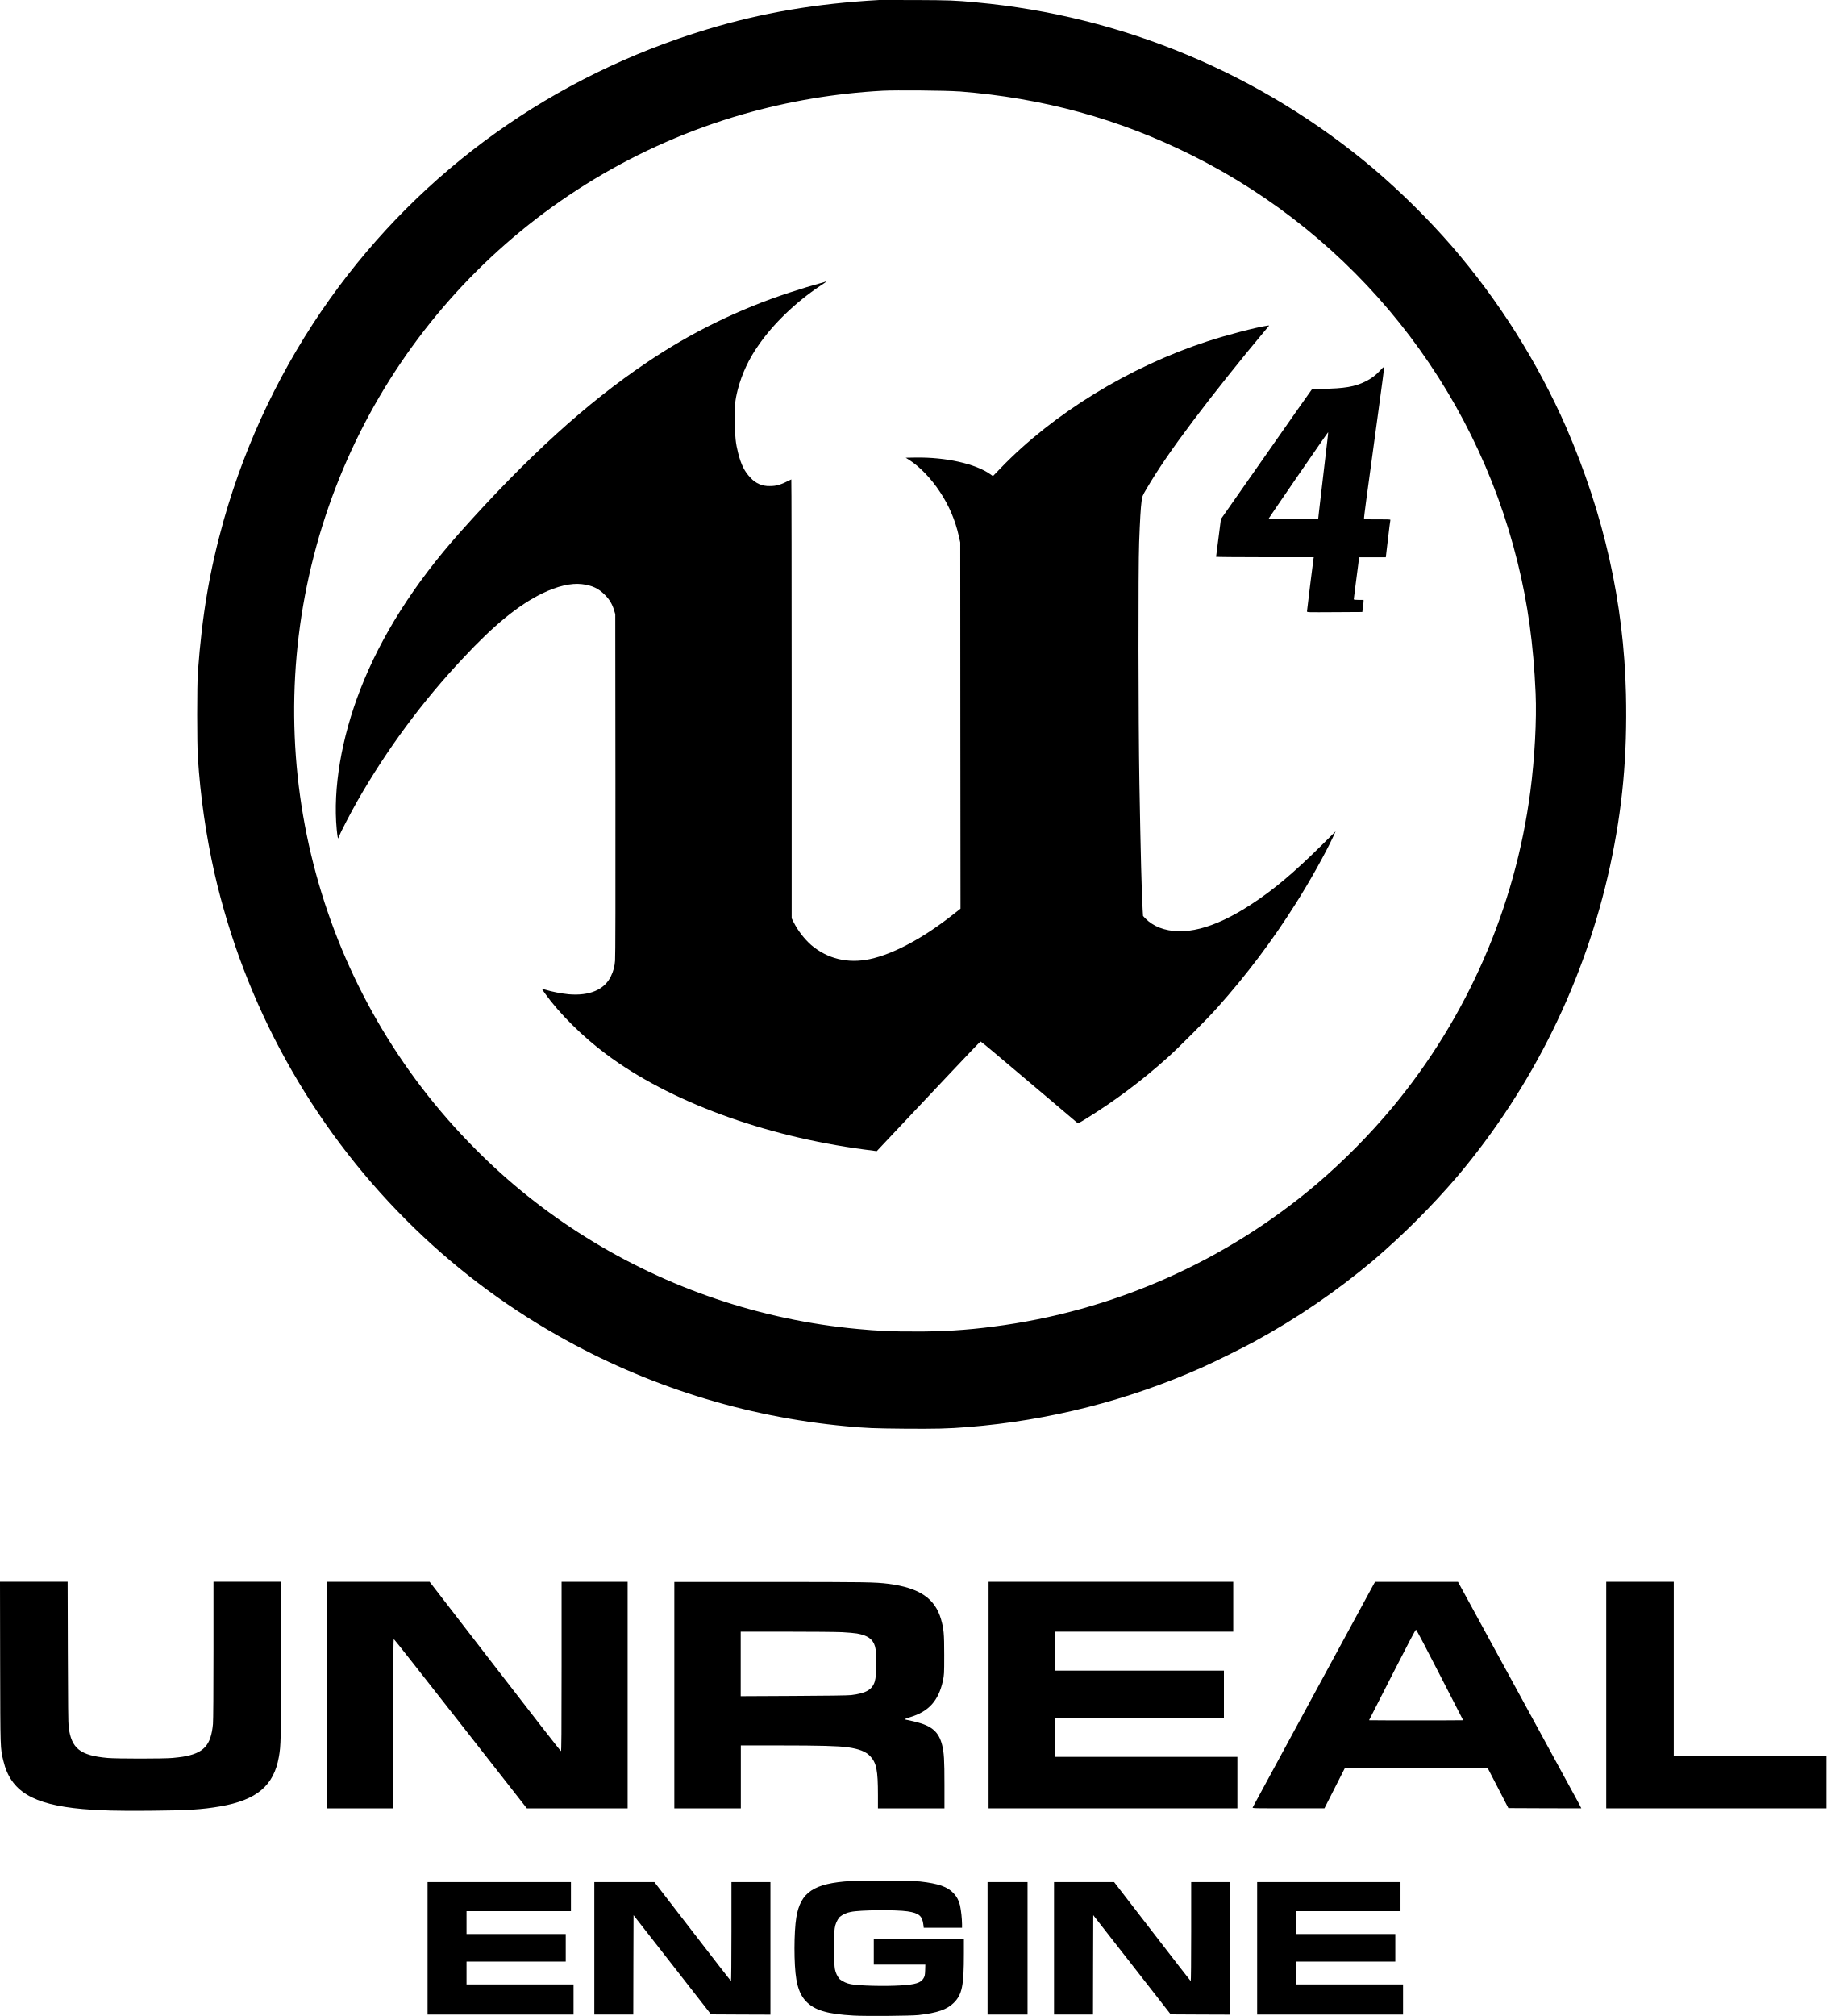
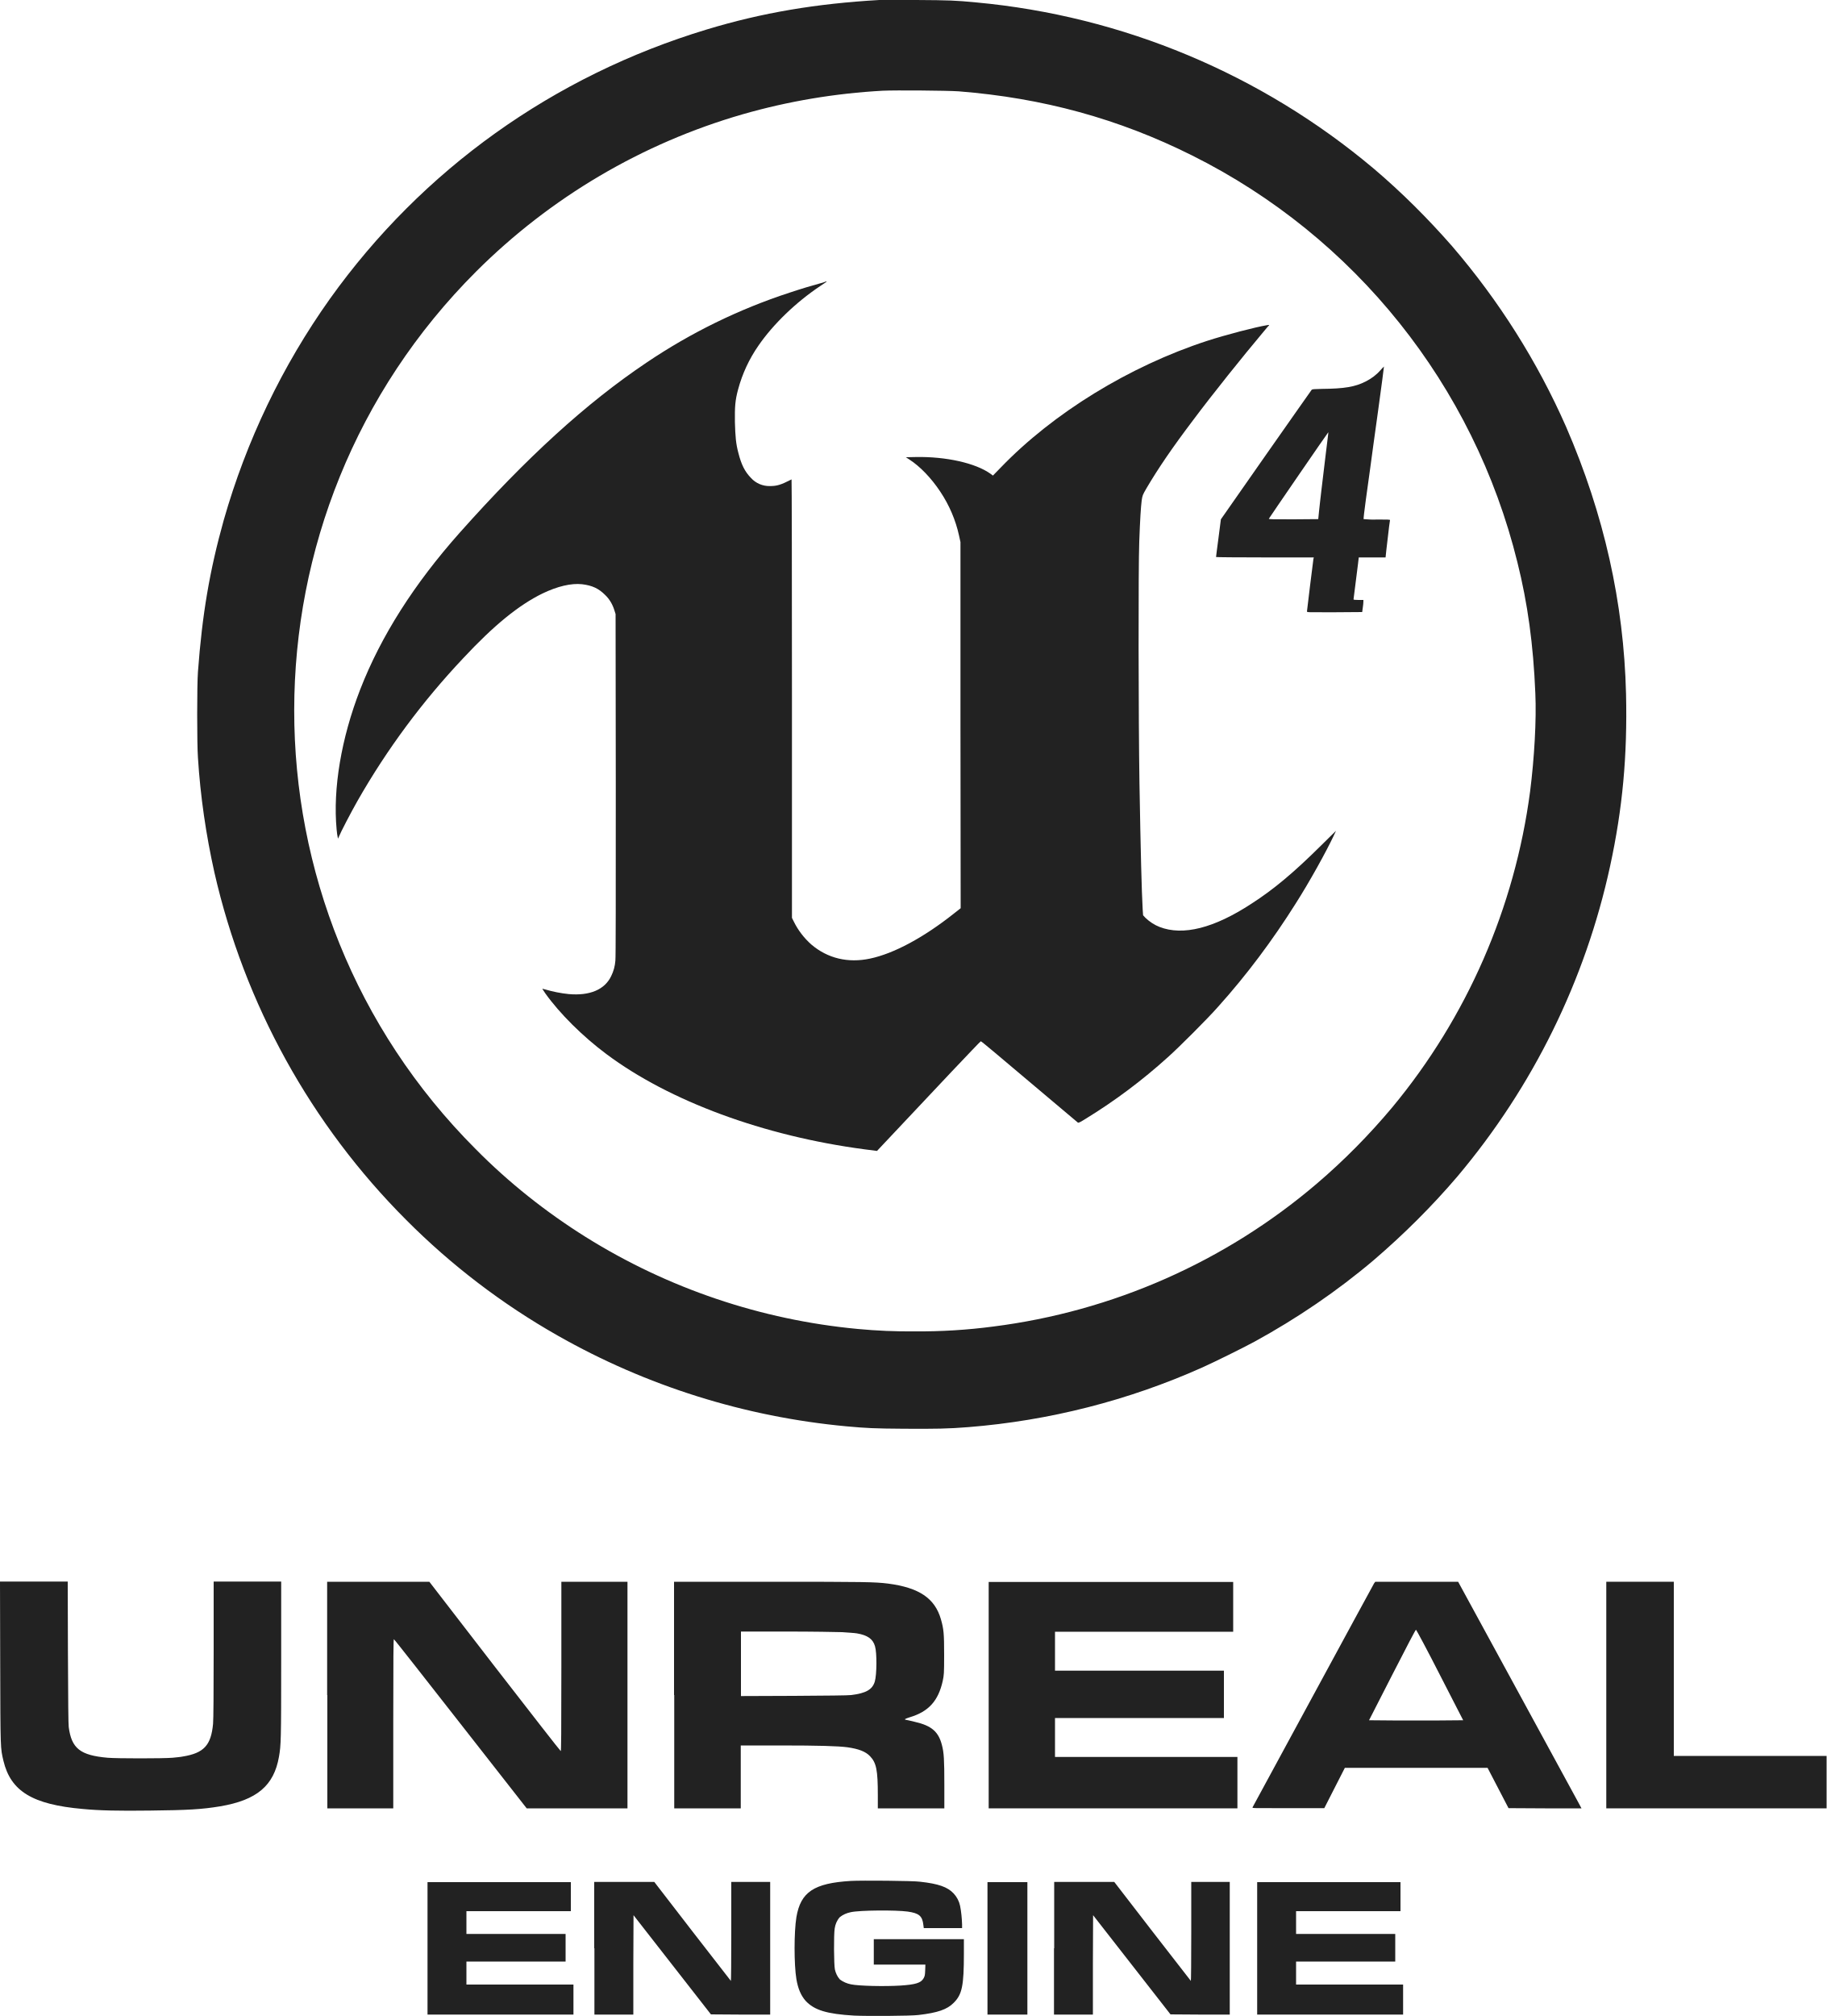
- <svg xmlns="http://www.w3.org/2000/svg" id="Layer_1" data-name="Layer 1" viewBox="0 0 906.13 1000">
-   <path d="M446.13,15C414.8,16.77,388,21.31,360.65,29.58c-76.13,23-141.17,69.48-187,133.62A357.51,357.51,0,0,0,120.93,273c-7,25-10.72,46.77-12.83,75.33-0.46,6.19-.46,36,0,42.52a369.88,369.88,0,0,0,8.2,57.08,355.61,355.61,0,0,0,95.17,172.28,348.26,348.26,0,0,0,75.15,57.26,356.33,356.33,0,0,0,143.16,45c9.95,0.93,13.66,1.08,28.48,1.21,15.59,0.13,22.06,0,32-.82a354.77,354.77,0,0,0,116.1-29.59c5.82-2.58,19.95-9.56,25.9-12.81A357.3,357.3,0,0,0,691.47,640,382.51,382.51,0,0,0,733,598.47,356.52,356.52,0,0,0,808.7,444.59c6.19-28.61,8.58-54.66,7.89-85.35-1.06-45.23-10.9-89-29.71-132.41a359.19,359.19,0,0,0-56.62-89.66,372.8,372.8,0,0,0-38.79-38.4A356.16,356.16,0,0,0,494.2,16.18c-10.41-1-13.32-1.08-29.77-1.16C455.23,15,447,15,446.13,15Zm39.43,45.31C527.36,63.6,565,73.9,601.4,92.1A307.93,307.93,0,0,1,762.83,293.94c5.08,20.44,7.89,40.8,8.94,65,0.57,13.09-.46,32.24-2.63,48.73A308,308,0,0,1,700.7,564.35a322.88,322.88,0,0,1-37.45,37.88A308.55,308.55,0,0,1,502.7,673.05a274.93,274.93,0,0,1-38.91,2.42,256.42,256.42,0,0,1-28.35-1.24,308.32,308.32,0,0,1-134.91-45.56,301.4,301.4,0,0,1-54.63-43.6A307.89,307.89,0,0,1,378.36,71.71,313.91,313.91,0,0,1,447.81,60C454.2,59.65,479.56,59.88,485.56,60.35Z" transform="translate(-9.93 -15)" />
-   <path d="M419.2,154.8a24.3,24.3,0,0,1-2.58.77c-3.38.9-9.38,2.71-15.08,4.59a283.14,283.14,0,0,0-70.87,34.74c-29.77,20-59.4,47-92.62,84.27q-33.94,38.12-49.35,77.78c-9.41,24.2-13.63,49.2-11.73,69.38,0.15,1.55.36,3.25,0.46,3.74l0.21,0.9,0.28-.7c1-2.53,6.13-12.34,9.41-18.12a374.92,374.92,0,0,1,52.39-70.74C255,325,267.18,315.09,279,309.32c7.45-3.61,14.3-5.21,19.66-4.56,5.05,0.62,8.17,2.09,11.36,5.31a17.12,17.12,0,0,1,4.56,7.63l0.59,1.93,0.08,84.66c0.05,55.28,0,85.56-.18,87.23a20.09,20.09,0,0,1-2.06,7.73c-3.17,6.67-10.62,9.84-21,8.94a66.06,66.06,0,0,1-11.73-2.32c-1-.31-1.55-0.39-1.44-0.21s0.75,1.08,1.44,2.09c7.22,10.05,18.63,21.42,30.44,30.2,31.23,23.35,78,40.59,128,47.24L444.9,586l1.42-1.52c0.77-.82,4.41-4.69,8.09-8.58,10.46-11.08,12.24-13,27.42-29.1,7.86-8.35,14.43-15.2,14.56-15.2s3.22,2.47,6.83,5.54l26.67,22.52L544.45,572c0.34,0.26,1.06-.1,4-1.91a284.17,284.17,0,0,0,40.72-30.49c5.23-4.64,20-19.43,24.89-25a383.73,383.73,0,0,0,38.55-51.16c7-11,15.05-25.46,18.76-33.5l1.19-2.58-7.16,7.11c-13.61,13.45-23.63,21.91-34.76,29.15-18.48,12.11-33.86,16-45.49,11.52a20.86,20.86,0,0,1-7-4.54L577,469.33l-0.18-2.94c-0.52-8.81-1-27.94-1.62-62.75-0.54-31.08-.62-106.67-0.13-119.58,0.41-11.18.77-17.19,1.21-20.41,0.36-2.6.41-2.71,2.53-6.31,5.57-9.48,12.55-19.69,23.09-33.68,9.41-12.55,24.79-31.83,34.92-43.84,1.13-1.34,2.24-2.68,2.45-2.94,0.39-.46.36-0.49-0.75-0.31-5.64.85-20.18,4.66-29.77,7.81-38.58,12.6-76.31,35.77-102.34,62.78l-3.87,4-1.24-.88c-7.4-5.26-22.14-8.56-37.14-8.32l-4.9.08,1.7,1.06c5.28,3.38,10.9,9.2,15.36,16a64.55,64.55,0,0,1,9.28,21.78l0.72,3.17,0.05,90.84,0.08,90.84-3.3,2.6c-14.95,11.88-29.82,19.87-41.67,22.42-10.85,2.32-21-.1-29.12-7a39.33,39.33,0,0,1-8.74-11.39l-0.93-1.83V361.61c0-59.89-.08-108.86-0.18-108.8-5.28,2.68-7.22,3.3-10.67,3.3a12.13,12.13,0,0,1-9.54-4.1c-2.94-3-4.69-6.44-6.19-12.37-1.16-4.51-1.55-8-1.7-15.23-0.15-7.6.15-10.75,1.57-16.29a67.19,67.19,0,0,1,10.15-21.72c7.29-10.64,18.56-21.52,30.59-29.51,1.57-1,2.94-2,3.09-2.11C420.16,154.49,419.72,154.51,419.2,154.8Z" transform="translate(-9.93 -15)" />
-   <path d="M694.69,198.71a23.67,23.67,0,0,1-7.22,5.46c-5.31,2.68-10.64,3.58-21.78,3.71-4,.05-4.69.1-5.08,0.49-0.23.23-10.44,14.77-22.68,32.29l-22.29,31.85-1.19,9.25c-0.67,5.08-1.21,9.33-1.21,9.43s10.9,0.21,24.22.21h24.25l-0.15.82c-0.21,1.29-3.22,25.51-3.22,26.05s0.77,0.44,13.71.39l13.74-.08,0.28-2.19c0.18-1.21.34-2.58,0.34-3l0-.82H684c-1.78,0-2.45-.08-2.45-0.34s0.41-3.38.9-7.14,1.08-8.38,1.34-10.26l0.41-3.4h13.25l0.44-3.81c1.34-11.39,1.73-14.38,1.83-14.69s-1.31-.31-6.44-0.31a52.2,52.2,0,0,1-6.65-.21c-0.08-.1.44-4.36,1.13-9.46s1.68-12.24,2.16-15.85,2.22-16.36,3.87-28.35,2.94-21.83,2.91-21.93A11.29,11.29,0,0,0,694.69,198.71Zm-27.06,41.67c-0.72,6-1.65,13.92-2.06,17.52s-1,8.38-1.24,10.57l-0.44,4-12.32.08c-10.39.05-12.32,0-12.24-.31s29.4-43,29.51-42.86S668.33,234.38,667.63,240.38Z" transform="translate(-9.93 -15)" />
-   <path d="M10,839.61c0.1,43.63.05,42.42,1.6,48.81,3.61,15.1,14.41,21.67,39.27,23.92,8.27,0.75,17.76,1,33.53.85,18.66-.15,25.64-0.59,34.66-2.14,18.25-3.14,26.72-10.28,29.22-24.59,1-5.75,1.06-7.83,1.06-47.88v-39h-33.5v33.81c0,20.57-.1,35-0.26,36.78-1,10.64-4.54,14.51-15.08,16.24-0.85.15-3.12,0.41-5,.59-4.66.41-27.52,0.41-32.19,0C49.72,885.76,45.4,882.36,44,871.77c-0.23-1.55-.34-12.42-0.41-37.19l-0.1-35H9.93Z" transform="translate(-9.93 -15)" />
-   <path d="M172.32,855.79V912H205v-42c0-33.5.08-42,.34-41.93s15.08,19,33.12,42L271.3,912h50V799.61H288.54v42c0,33.45-.08,42-0.31,42s-14.92-18.89-32.75-42l-32.42-42H172.32v56.18Z" transform="translate(-9.93 -15)" />
-   <path d="M344.47,855.79V912h33V880.79H396.6c20.13,0,29.22.26,33.84,0.9,5.64,0.8,9,2.11,11.16,4.38,3.17,3.35,3.89,7,3.89,19.38V912h33V900.3c0-12.5-.21-15.87-1.16-19.71-1.68-6.6-5.15-9.59-13.4-11.55-2.11-.52-4.12-1-4.43-1-1.08-.21-0.62-0.49,1.91-1.26,9.28-2.78,14.12-8.14,16.29-18,0.64-3,.67-3.3.67-12.89,0-10.62-.21-12.83-1.57-17.65-3-10.44-10.8-15.67-26.26-17.65-6.55-.82-11.11-0.9-58.42-0.9H344.47v56.18Zm83.27-31.18c2.81,0.15,6.06.44,7.29,0.64,5.31,0.93,8,2.81,9,6.42,1,3.32.93,14.07-.13,17.45-1.24,4-4.38,5.82-11.73,6.7-1.47.18-12,.34-28.53,0.41l-26.23.13v-32h22.63C412.5,824.35,424.95,824.48,427.73,824.61Z" transform="translate(-9.93 -15)" />
-   <path d="M500.38,855.79V912H623.82V886.46H533.37V867.13h83.76V843.68H533.37V824.35h88.39V799.61H500.38v56.18Z" transform="translate(-9.93 -15)" />
-   <path d="M691.65,800.44c-0.77,1.31-60,110.61-60.25,111.1s1,0.44,17.7.44H667l5.1-10.05,5.1-10.05h70.72l5.18,10,5.15,10,18.12,0.08L794.45,912,793,909.19c-0.82-1.55-14.59-26.83-30.62-56.18l-29.12-53.37-20.54,0H692.17Zm32.65,45.43,11.52,22.42-11.67.08c-6.42,0-16.93,0-23.35,0l-11.67-.08,11.47-22.5c7.86-15.41,11.57-22.47,11.83-22.42S718,833.53,724.3,845.87Z" transform="translate(-9.93 -15)" />
-   <path d="M806.8,855.79V912H916.07v-26H840.3V799.61H806.8v56.18Z" transform="translate(-9.93 -15)" />
-   <path d="M432,948.05c-18.32,1.11-24.92,5.54-27,18-1.21,7.29-1.24,23.55,0,30.72,0.82,4.84,2.27,8.22,4.61,10.75,4.33,4.64,10.54,6.52,24,7.27,6.42,0.34,28.09.15,32-.26,9.35-1.06,14.17-2.73,17.52-6.08,4.12-4.12,5-8.43,5-24.43v-7.14H443.43v12.63H469l-0.08,2.76c-0.1,2.45-.18,2.91-0.8,4-1.34,2.29-4,3.14-11.39,3.58-8.07.49-20.82,0.15-24.64-.62a12.82,12.82,0,0,1-5.49-2.42,10.52,10.52,0,0,1-2.45-5.05c-0.52-2.4-.62-17.27-0.1-20.26a11.06,11.06,0,0,1,2.45-5.62,12.21,12.21,0,0,1,5.51-2.5c4.46-1,22.55-1.13,28.19-.28s7.32,2.24,7.83,6.65l0.18,1.49h19v-1.75a52.85,52.85,0,0,0-1-9.33,12.76,12.76,0,0,0-3.22-6.08c-3-3.2-7.47-4.77-16.57-5.8C463.32,947.92,437,947.74,432,948.05Z" transform="translate(-9.93 -15)" />
-   <path d="M222.05,981.43v32.86h72.42V999.34H241.38V988h49.22V974.34H241.38V963h51.8V948.57H222.05v32.86Z" transform="translate(-9.93 -15)" />
-   <path d="M304.78,981.43v32.86h19.33l0.05-24.66L324.24,965l19.23,24.61,19.2,24.59,14.74,0.08,14.74,0.05V948.57H372.81v24.64c0,14.12-.1,24.56-0.23,24.48s-8.74-11.16-19.12-24.64l-18.89-24.48H304.78v32.86Z" transform="translate(-9.93 -15)" />
-   <path d="M499.87,981.43v32.86h19.84V948.57H499.87v32.86Z" transform="translate(-9.93 -15)" />
-   <path d="M532.85,981.43v32.86h19.33l0.05-24.66L552.31,965l19.23,24.61,19.2,24.59,14.74,0.08,14.74,0.05V948.57H600.89v24.64c0,14.12-.1,24.56-0.23,24.48s-8.74-11.16-19.12-24.64l-18.89-24.48H532.85v32.86Z" transform="translate(-9.93 -15)" />
-   <path d="M633.62,981.43v32.86H706V999.34H652.94V988h49.22V974.34H652.94V963h51.8V948.57H633.62v32.86Z" transform="translate(-9.93 -15)" />
+ <svg xmlns="http://www.w3.org/2000/svg" version="1.1" id="Layer_1" x="0px" y="0px" viewBox="0 0 906.1 1000" style="enable-background:new 0 0 906.1 1000;" xml:space="preserve">
+   <style type="text/css">
+ 	.st0{fill:#222222;}
+ </style>
+   <path class="st0" d="M436.2,0c-31.3,1.8-58.1,6.3-85.5,14.6c-76.1,23-141.2,69.5-187,133.6C140,181.5,122.2,218.7,111,258  c-7,25-10.7,46.8-12.8,75.3c-0.5,6.2-0.5,36,0,42.5c1.2,19.2,4,38.3,8.2,57.1c14.9,65.2,47.9,125,95.2,172.3  c22.3,22.4,47.6,41.7,75.1,57.3c44,25,92.8,40.3,143.2,45c10,0.9,13.7,1.1,28.5,1.2c15.6,0.1,22.1,0,32-0.8  c40.1-3.2,79.4-13.2,116.1-29.6c5.8-2.6,20-9.6,25.9-12.8c21-11.5,40.9-25,59.2-40.5c14.9-12.8,28.8-26.6,41.5-41.5  c37.4-44.4,63.4-97.2,75.7-153.9c6.2-28.6,8.6-54.7,7.9-85.4c-1.1-45.2-10.9-89-29.7-132.4c-14.3-32.5-33.4-62.7-56.6-89.7  c-12-13.7-24.9-26.6-38.8-38.4C625.8,36.7,556.9,7.9,484.3,1.2c-10.4-1-13.3-1.1-29.8-1.2C445.3,0,437.1,0,436.2,0z M475.6,45.3  c41.8,3.3,79.4,13.6,115.8,31.8c80.8,40.3,139.8,114.1,161.4,201.8c5.1,20.4,7.9,40.8,8.9,65c0.6,13.1-0.5,32.2-2.6,48.7  c-7.6,57.6-31.3,112-68.4,156.7c-11.4,13.6-23.9,26.3-37.5,37.9C607.8,625.9,552,650.5,492.8,658c-12.9,1.7-25.9,2.5-38.9,2.4  c-9.5,0.1-18.9-0.3-28.4-1.2c-47.9-4.5-94.1-20.1-134.9-45.6c-19.8-12.4-38.2-27-54.6-43.6c-120.2-120.3-120-315.3,0.3-435.4  c36.8-36.7,82.2-63.5,132.1-77.9c22.6-6.5,45.9-10.4,69.5-11.7C444.3,44.7,469.6,44.9,475.6,45.3L475.6,45.3z" />
+   <path class="st0" d="M409.3,139.8c-0.8,0.3-1.7,0.6-2.6,0.8c-3.4,0.9-9.4,2.7-15.1,4.6c-25.1,8.2-49,19.9-70.9,34.7  c-29.8,20-59.4,47-92.6,84.3c-22.6,25.4-39.1,51.3-49.4,77.8c-9.4,24.2-13.6,49.2-11.7,69.4c0.1,1.5,0.4,3.3,0.5,3.7l0.2,0.9  l0.3-0.7c1-2.5,6.1-12.3,9.4-18.1c14.6-25.6,32.2-49.3,52.4-70.7c15.3-16.4,27.5-26.3,39.3-32.1c7.5-3.6,14.3-5.2,19.7-4.6  c5,0.6,8.2,2.1,11.4,5.3c2.2,2.1,3.7,4.7,4.6,7.6l0.6,1.9l0.1,84.7c0,55.3,0,85.6-0.2,87.2c-0.2,2.7-0.9,5.3-2.1,7.7  c-3.2,6.7-10.6,9.8-21,8.9c-4-0.4-7.9-1.2-11.7-2.3c-1-0.3-1.5-0.4-1.4-0.2s0.8,1.1,1.4,2.1c7.2,10.1,18.6,21.4,30.4,30.2  c31.2,23.3,78,40.6,128,47.2l6.2,0.8l1.4-1.5c0.8-0.8,4.4-4.7,8.1-8.6c10.5-11.1,12.2-13,27.4-29.1c7.9-8.3,14.4-15.2,14.6-15.2  s3.2,2.5,6.8,5.5l26.7,22.5l14.6,12.3c0.3,0.3,1.1-0.1,4-1.9c14.5-8.9,28.1-19.1,40.7-30.5c5.2-4.6,20-19.4,24.9-25  c14.3-15.9,27.1-33.1,38.5-51.2c7-11,15-25.5,18.8-33.5l1.2-2.6l-7.2,7.1c-13.6,13.5-23.6,21.9-34.8,29.1  c-18.5,12.1-33.9,16-45.5,11.5c-2.6-1-5-2.6-7-4.5l-1.2-1.3l-0.2-2.9c-0.5-8.8-1-27.9-1.6-62.8c-0.5-31.1-0.6-106.7-0.1-119.6  c0.4-11.2,0.8-17.2,1.2-20.4c0.4-2.6,0.4-2.7,2.5-6.3c5.6-9.5,12.5-19.7,23.1-33.7c9.4-12.6,24.8-31.8,34.9-43.8  c1.1-1.3,2.2-2.7,2.5-2.9c0.4-0.5,0.4-0.5-0.8-0.3c-5.6,0.9-20.2,4.7-29.8,7.8c-38.6,12.6-76.3,35.8-102.3,62.8l-3.9,4l-1.2-0.9  c-7.4-5.3-22.1-8.6-37.1-8.3l-4.9,0.1l1.7,1.1c5.3,3.4,10.9,9.2,15.4,16c4.4,6.6,7.6,14,9.3,21.8l0.7,3.2l0,90.8l0.1,90.8l-3.3,2.6  c-15,11.9-29.8,19.9-41.7,22.4c-10.9,2.3-21-0.1-29.1-7c-3.6-3.2-6.6-7.1-8.7-11.4l-0.9-1.8V346.6c0-59.9-0.1-108.9-0.2-108.8  c-5.3,2.7-7.2,3.3-10.7,3.3c-3.6,0.1-7.1-1.4-9.5-4.1c-2.9-3-4.7-6.4-6.2-12.4c-1.2-4.5-1.5-8-1.7-15.2c-0.1-7.6,0.1-10.8,1.6-16.3  c2.1-7.8,5.5-15.1,10.1-21.7c7.3-10.6,18.6-21.5,30.6-29.5c1.6-1,2.9-2,3.1-2.1C410.2,139.5,409.8,139.5,409.3,139.8z" />
+   <path class="st0" d="M684.8,183.7c-2,2.3-4.5,4.1-7.2,5.5c-5.3,2.7-10.6,3.6-21.8,3.7c-4,0.1-4.7,0.1-5.1,0.5  c-0.2,0.2-10.4,14.8-22.7,32.3l-22.3,31.9l-1.2,9.3c-0.7,5.1-1.2,9.3-1.2,9.4s10.9,0.2,24.2,0.2h24.3l-0.2,0.8  c-0.2,1.3-3.2,25.5-3.2,26s0.8,0.4,13.7,0.4l13.7-0.1l0.3-2.2c0.2-1.2,0.3-2.6,0.3-3v-0.8h-2.4c-1.8,0-2.5-0.1-2.5-0.3  s0.4-3.4,0.9-7.1s1.1-8.4,1.3-10.3l0.4-3.4h13.3l0.4-3.8c1.3-11.4,1.7-14.4,1.8-14.7s-1.3-0.3-6.4-0.3c-2.2,0.1-4.4,0-6.7-0.2  c-0.1-0.1,0.4-4.4,1.1-9.5s1.7-12.2,2.2-15.9s2.2-16.4,3.9-28.4s2.9-21.8,2.9-21.9C686,182.4,685.4,183,684.8,183.7z M657.7,225.4  c-0.7,6-1.7,13.9-2.1,17.5c-0.4,3.6-1,8.4-1.2,10.6l-0.4,4l-12.3,0.1c-10.4,0-12.3,0-12.2-0.3s29.4-43,29.5-42.9  S658.4,219.4,657.7,225.4z" />
+   <path class="st0" d="M0.1,824.6c0.1,43.6,0.1,42.4,1.6,48.8c3.6,15.1,14.4,21.7,39.3,23.9c8.3,0.8,17.8,1,33.5,0.8  c18.7-0.2,25.6-0.6,34.7-2.1c18.3-3.1,26.7-10.3,29.2-24.6c1-5.8,1.1-7.8,1.1-47.9v-39h-33.5v33.8c0,20.6-0.1,35-0.3,36.8  c-1,10.6-4.5,14.5-15.1,16.2c-0.8,0.2-3.1,0.4-5,0.6c-4.7,0.4-27.5,0.4-32.2,0c-13.6-1.2-17.9-4.6-19.3-15.2  c-0.2-1.5-0.3-12.4-0.4-37.2l-0.1-35H0L0.1,824.6z" />
+   <path class="st0" d="M162.4,840.8V897h32.7v-42c0-33.5,0.1-42,0.3-41.9c0.3,0.1,15.1,19,33.1,42l32.8,41.9h50V784.6h-32.8v42  c0,33.5-0.1,42-0.3,42s-14.9-18.9-32.8-42l-32.4-42h-50.7V840.8z" />
+   <path class="st0" d="M334.5,840.8V897h33v-31.2h19.1c20.1,0,29.2,0.3,33.8,0.9c5.6,0.8,9,2.1,11.2,4.4c3.2,3.3,3.9,7,3.9,19.4v6.5  h33v-11.7c0-12.5-0.2-15.9-1.2-19.7c-1.7-6.6-5.1-9.6-13.4-11.5c-2.1-0.5-4.1-1-4.4-1c-1.1-0.2-0.6-0.5,1.9-1.3  c9.3-2.8,14.1-8.1,16.3-18c0.6-3,0.7-3.3,0.7-12.9c0-10.6-0.2-12.8-1.6-17.7c-3-10.4-10.8-15.7-26.3-17.7  c-6.5-0.8-11.1-0.9-58.4-0.9h-47.7V840.8L334.5,840.8z M417.8,809.6c2.8,0.2,6.1,0.4,7.3,0.6c5.3,0.9,8,2.8,9,6.4  c1,3.3,0.9,14.1-0.1,17.5c-1.2,4-4.4,5.8-11.7,6.7c-1.5,0.2-12,0.3-28.5,0.4l-26.2,0.1v-32h22.6C402.6,809.3,415,809.5,417.8,809.6  L417.8,809.6z" />
+   <path class="st0" d="M490.5,840.8V897h123.4v-25.5h-90.5v-19.3h83.8v-23.5h-83.8v-19.3h88.4v-24.7H490.5V840.8z" />
+   <path class="st0" d="M681.7,785.4c-0.8,1.3-60,110.6-60.3,111.1s1,0.4,17.7,0.4h17.9l5.1-10l5.1-10H738l5.2,10l5.2,10l18.1,0.1  l18.1,0l-1.5-2.8c-0.8-1.5-14.6-26.8-30.6-56.2l-29.1-53.4h-20.5h-20.6L681.7,785.4z M714.4,830.9l11.5,22.4l-11.7,0.1  c-6.4,0-16.9,0-23.3,0l-11.7-0.1l11.5-22.5c7.9-15.4,11.6-22.5,11.8-22.4S708.1,818.5,714.4,830.9L714.4,830.9z" />
+   <path class="st0" d="M796.9,840.8V897h109.3v-26h-75.8v-86.4h-33.5V840.8z" />
+   <path class="st0" d="M422.1,933c-18.3,1.1-24.9,5.5-27,18c-1.2,7.3-1.2,23.5,0,30.7c0.8,4.8,2.3,8.2,4.6,10.8  c4.3,4.6,10.5,6.5,24,7.3c6.4,0.3,28.1,0.2,32-0.3c9.4-1.1,14.2-2.7,17.5-6.1c4.1-4.1,5-8.4,5-24.4v-7.1h-44.7v12.6h25.6l-0.1,2.8  c-0.1,2.5-0.2,2.9-0.8,4c-1.3,2.3-4,3.1-11.4,3.6c-8.1,0.5-20.8,0.2-24.6-0.6c-2-0.4-3.9-1.2-5.5-2.4c-1.3-1.4-2.1-3.2-2.5-5  c-0.5-2.4-0.6-17.3-0.1-20.3c0.3-2.1,1.1-4,2.5-5.6c1.6-1.3,3.5-2.1,5.5-2.5c4.5-1,22.5-1.1,28.2-0.3s7.3,2.2,7.8,6.7l0.2,1.5h19  v-1.8c-0.1-3.1-0.4-6.3-1-9.3c-0.5-2.3-1.6-4.4-3.2-6.1c-3-3.2-7.5-4.8-16.6-5.8C453.4,932.9,427.1,932.7,422.1,933z" />
+   <path class="st0" d="M212.1,966.4v32.9h72.4v-14.9h-53.1V973h49.2v-13.7h-49.2V948h51.8v-14.4h-71.1V966.4z" />
+   <path class="st0" d="M294.9,966.4v32.9h19.3l0-24.7l0.1-24.6l19.2,24.6l19.2,24.6l14.7,0.1l14.7,0v-65.8h-19.3v24.6  c0,14.1-0.1,24.6-0.2,24.5s-8.7-11.2-19.1-24.6l-18.9-24.5h-29.8V966.4z" />
+   <path class="st0" d="M489.9,966.4v32.9h19.8v-65.7h-19.8V966.4z" />
+   <path class="st0" d="M522.9,966.4v32.9h19.3l0-24.7l0.1-24.6l19.2,24.6l19.2,24.6l14.7,0.1l14.7,0v-65.8H591v24.6  c0,14.1-0.1,24.6-0.2,24.5s-8.7-11.2-19.1-24.6l-18.9-24.5h-29.8V966.4z" />
+   <path class="st0" d="M623.7,966.4v32.9h72.4v-14.9H643V973h49.2v-13.7H643V948h51.8v-14.4h-71.1V966.4z" />
</svg>
